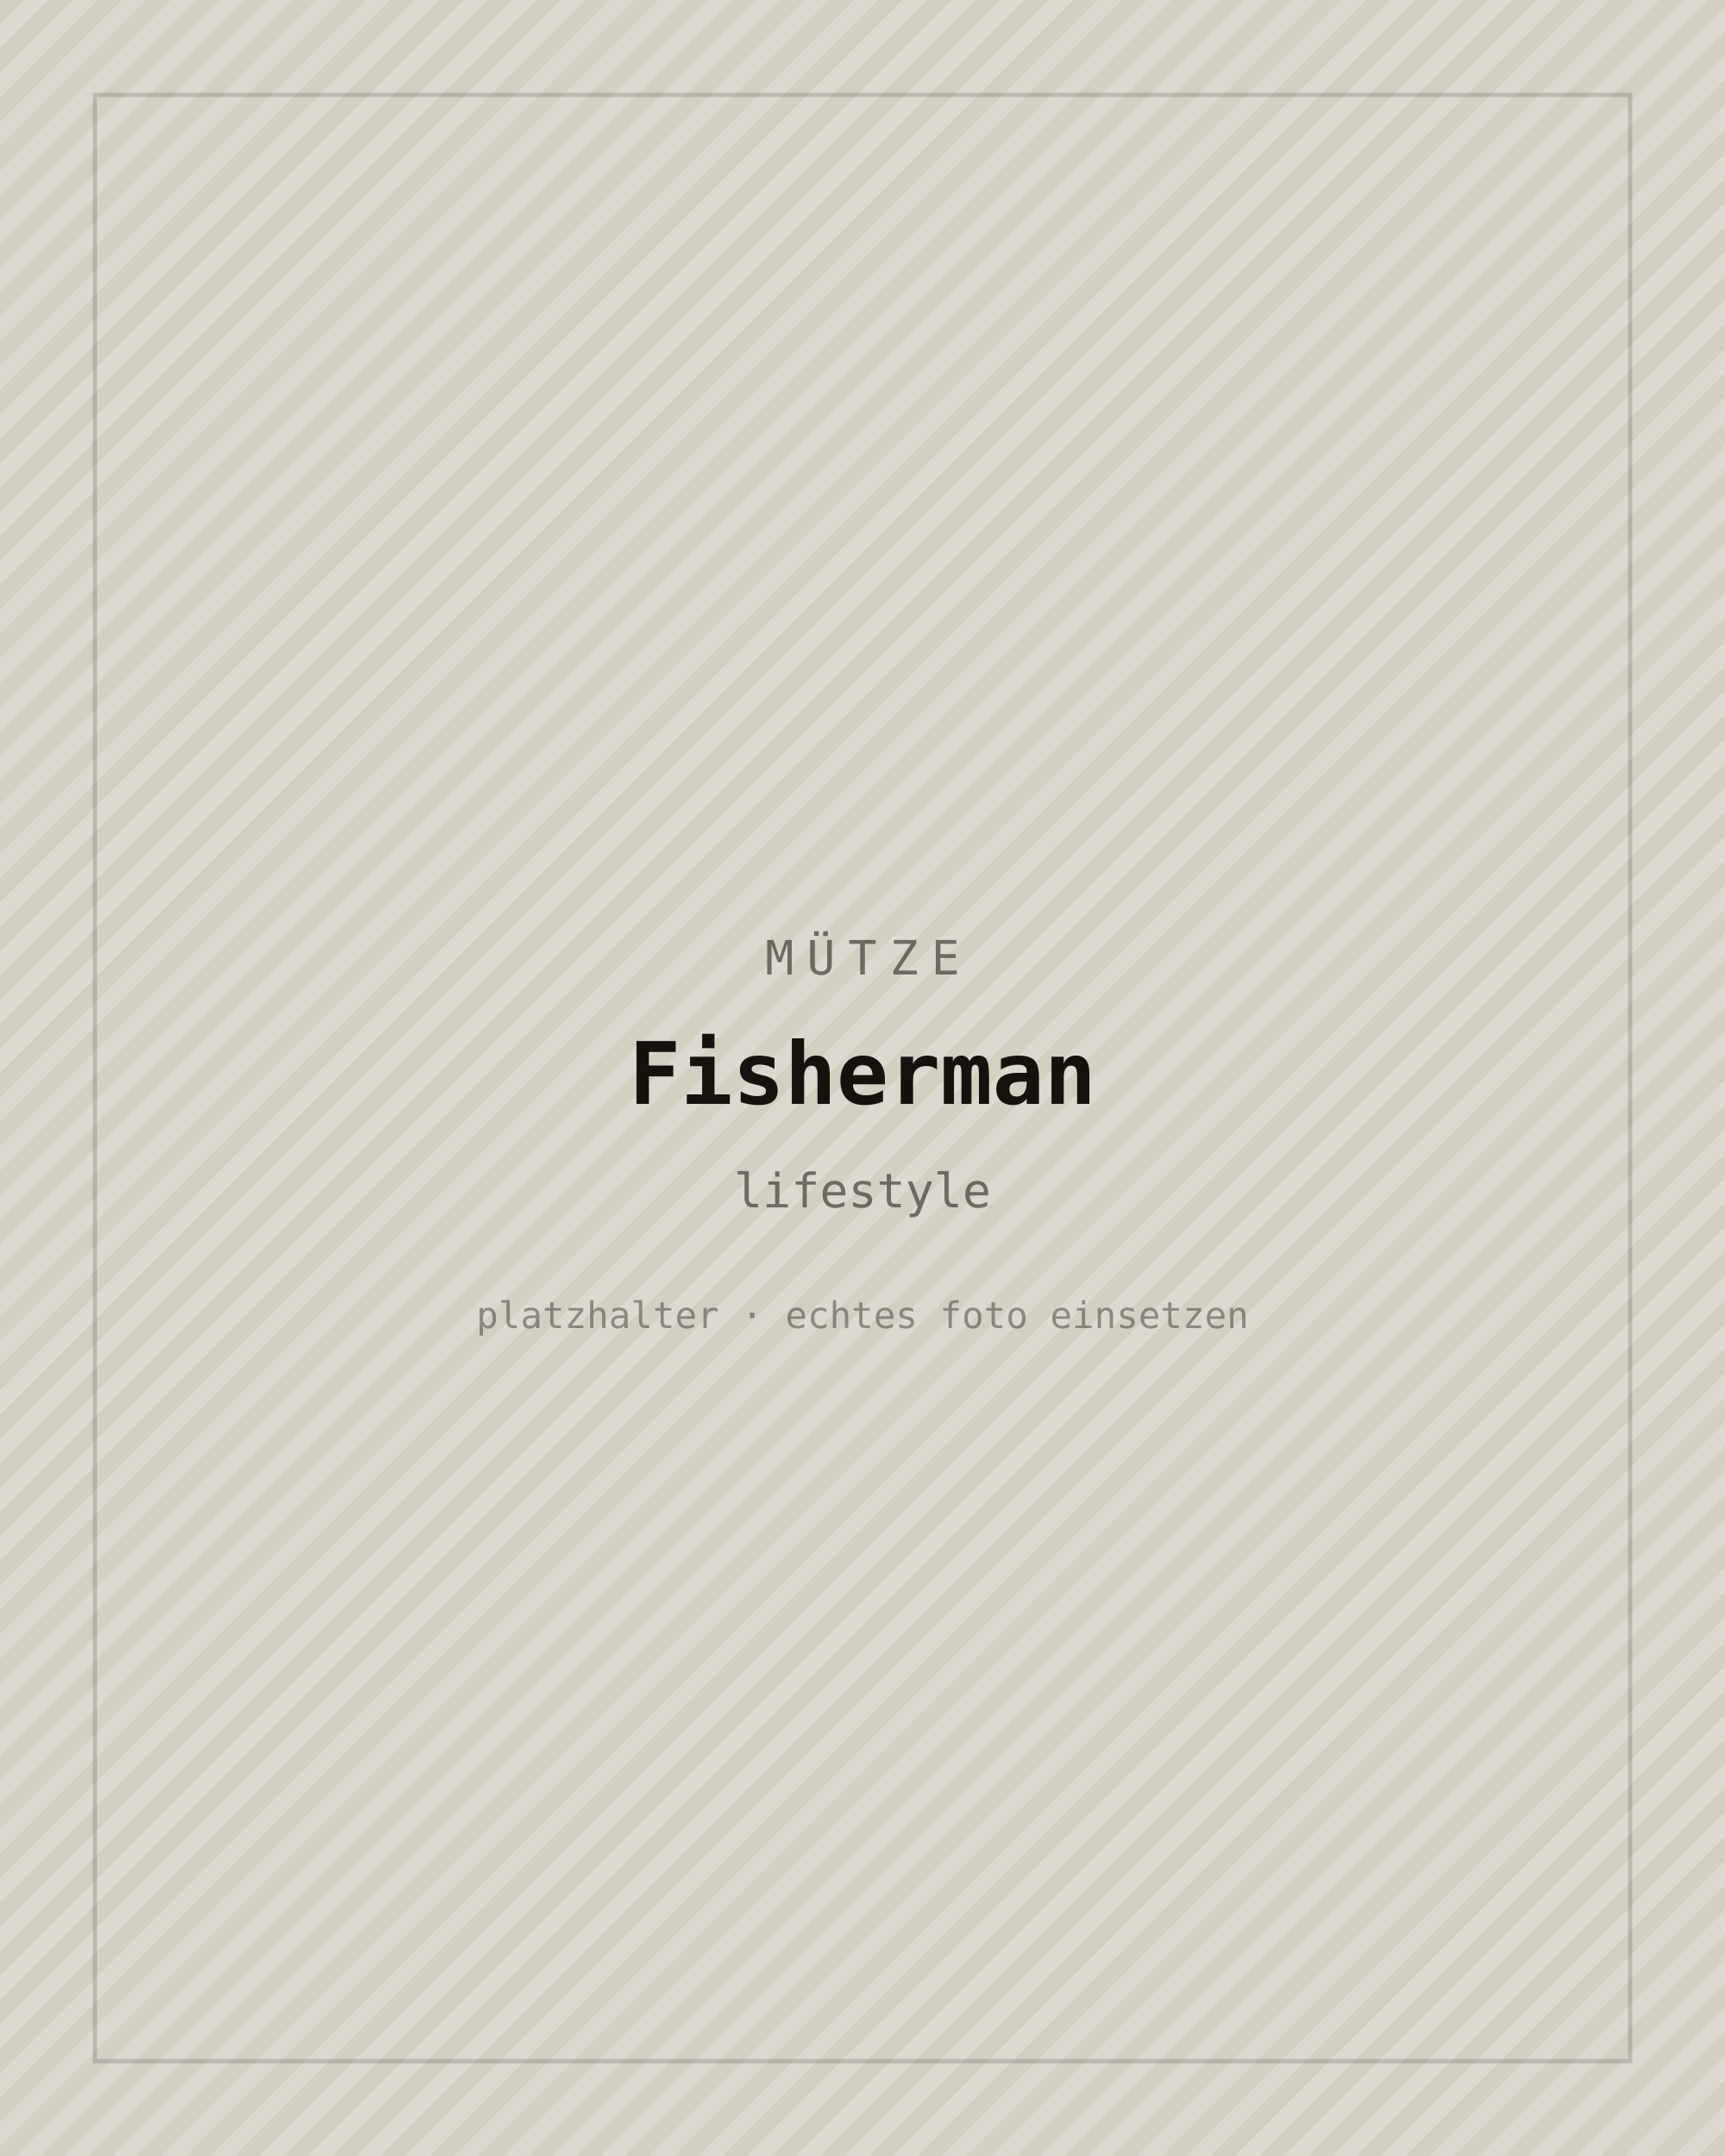
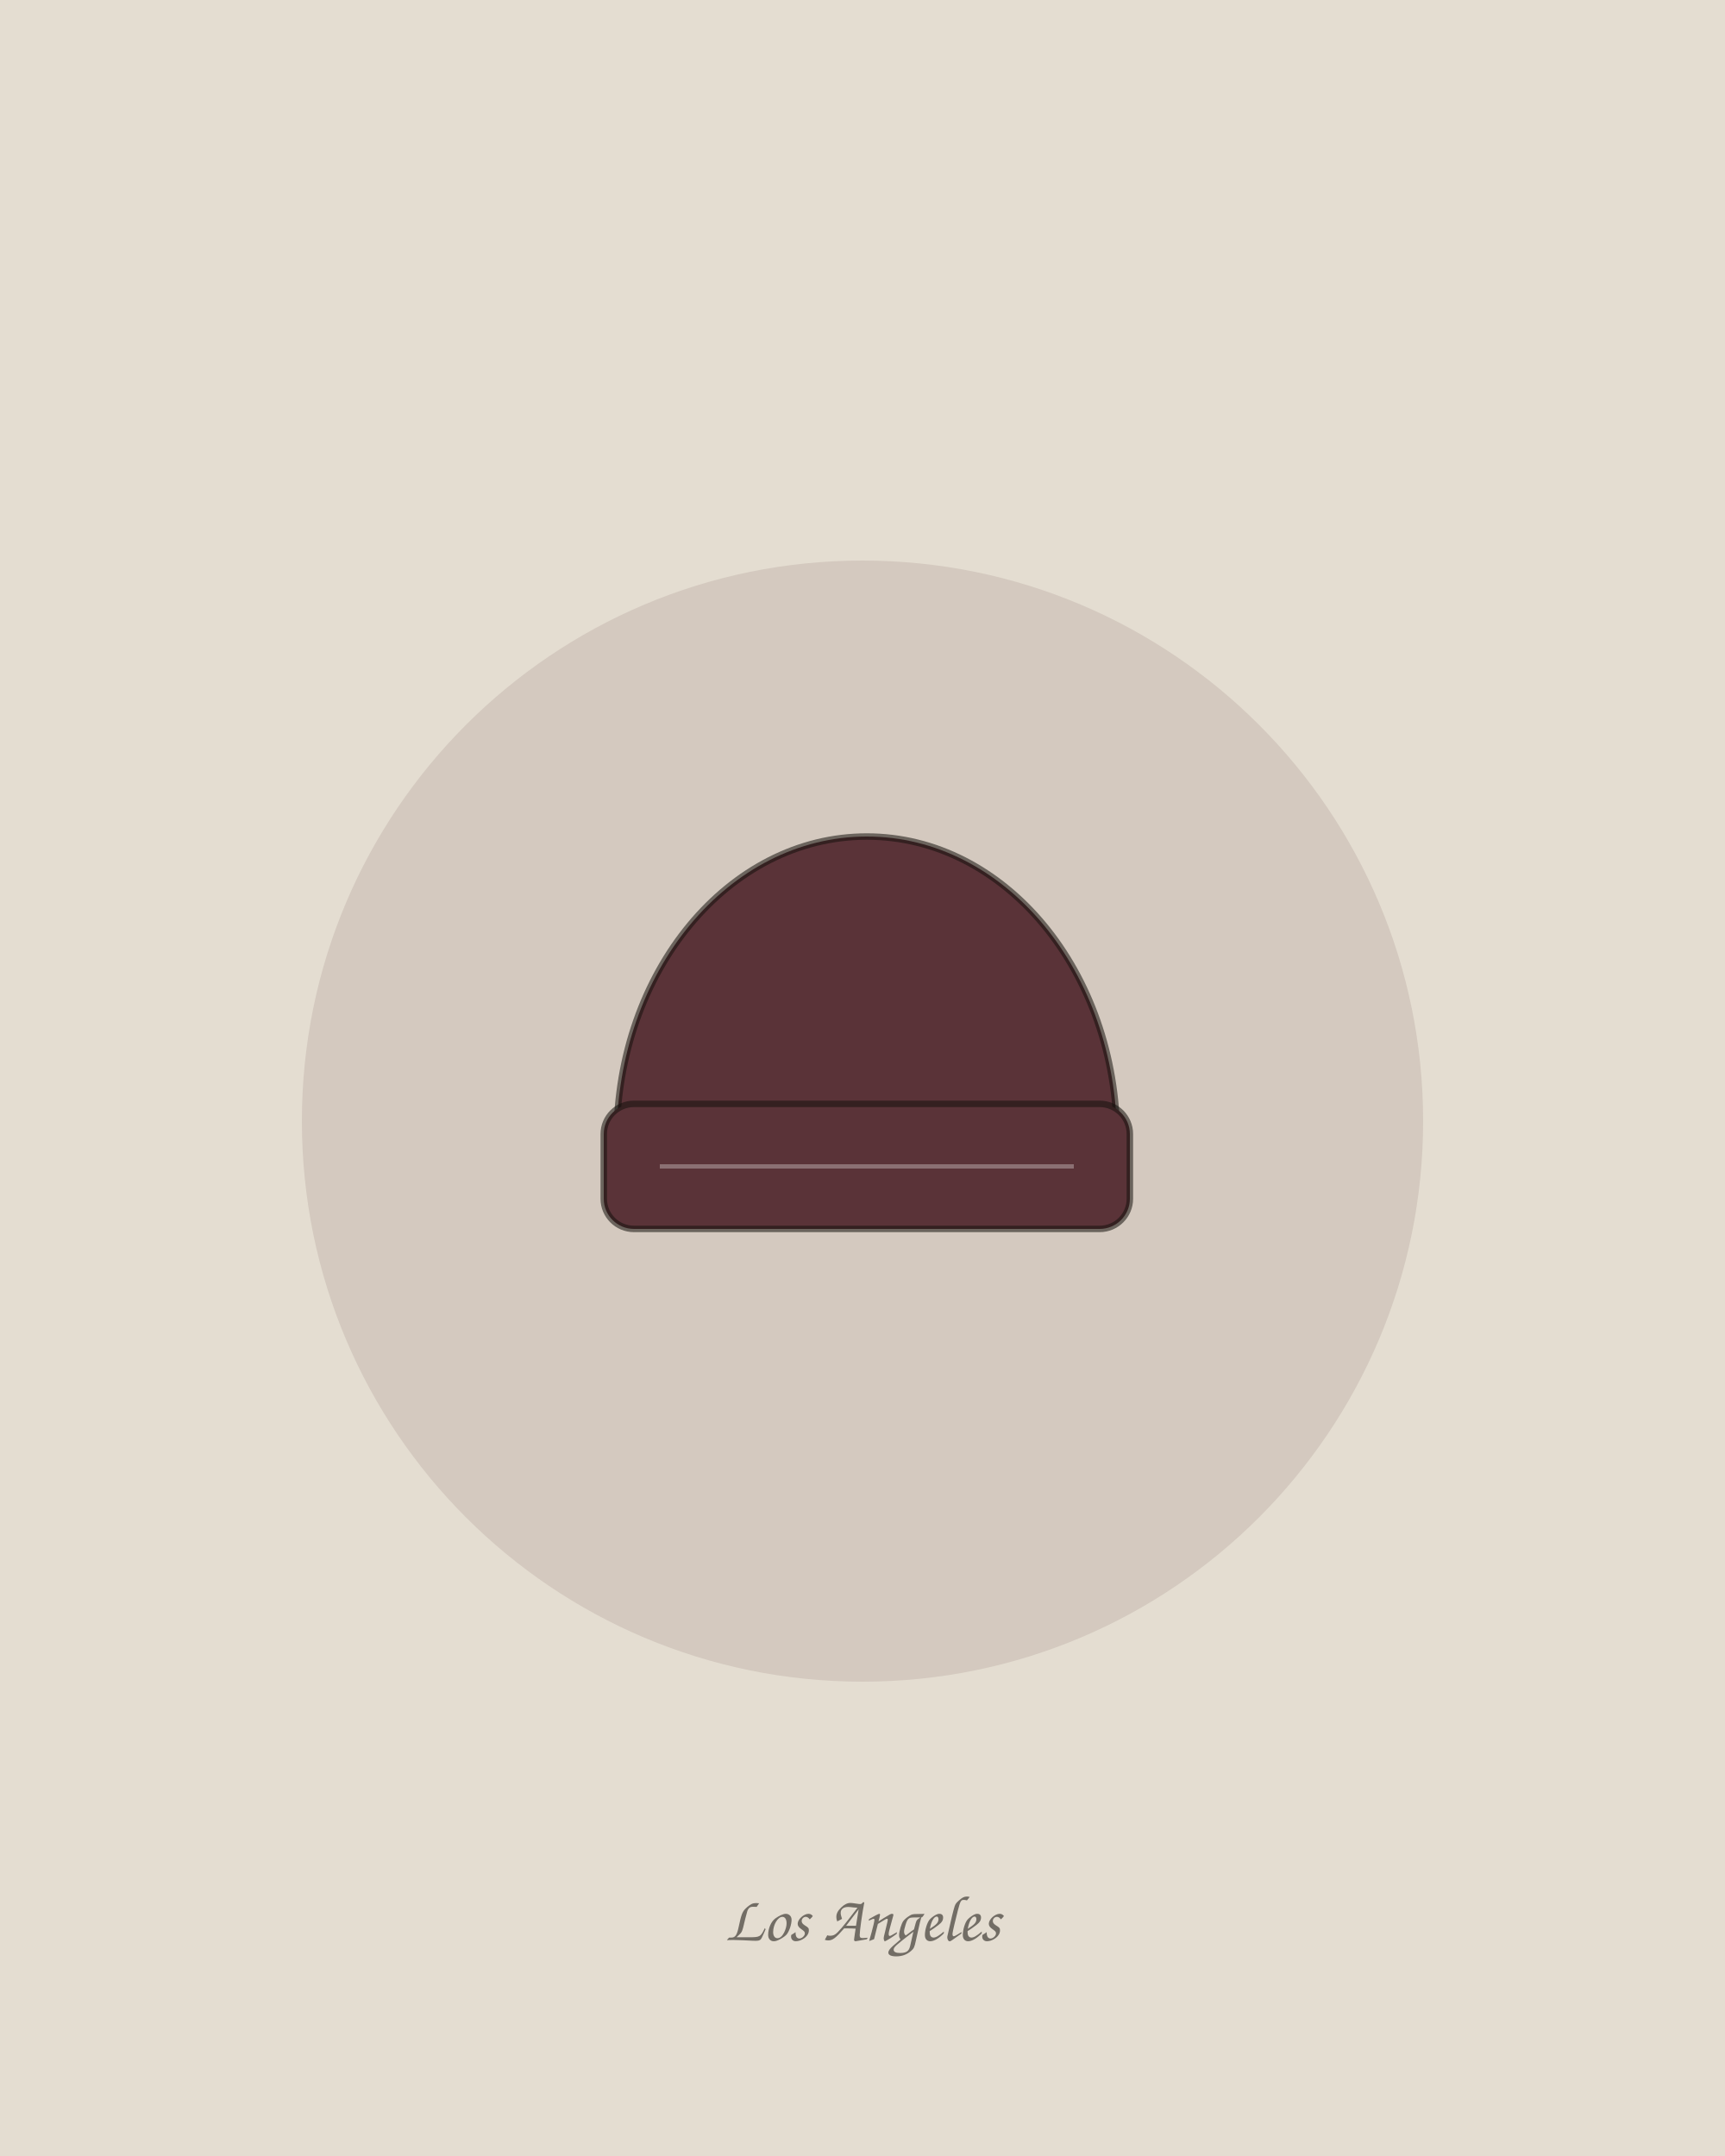
<svg xmlns="http://www.w3.org/2000/svg" viewBox="0 0 800 1000" width="800" height="1000">
-   <defs>
-     <pattern id="s" width="16" height="16" patternUnits="userSpaceOnUse" patternTransform="rotate(45)">
-       <rect width="16" height="16" fill="#ddd9cf" />
-       <rect width="8" height="16" fill="#d4cfc3" />
-     </pattern>
-   </defs>
-   <rect width="800" height="1000" fill="url(#s)" />
-   <rect x="44" y="44" width="712" height="912" fill="none" stroke="#15120e" stroke-opacity="0.16" stroke-width="2" />
-   <text x="400" y="452" text-anchor="middle" font-family="'Space Mono',monospace" font-size="22" letter-spacing="6" fill="#15120e" opacity="0.55">MÜTZE</text>
-   <text x="400" y="512" text-anchor="middle" font-family="'Space Mono',monospace" font-weight="700" font-size="40" fill="#15120e">Fisherman</text>
-   <text x="400" y="560" text-anchor="middle" font-family="'Space Mono',monospace" font-size="22" fill="#15120e" opacity="0.55">lifestyle</text>
-   <text x="400" y="616" text-anchor="middle" font-family="'Space Mono',monospace" font-size="17" fill="#15120e" opacity="0.4">platzhalter · echtes foto einsetzen</text>
+   <rect width="800" height="1000" fill="#e4ddd1" />
+   <circle cx="400" cy="520" r="260" fill="#5a3338" opacity="0.12" />
+   <path d="M286 528 a116 140 0 0 1 232 0 Z" fill="#5a3338" stroke="rgba(20,18,14,.55)" stroke-width="3" />
+   <rect x="280" y="512" width="244" height="58" rx="14" fill="#5a3338" stroke="rgba(20,18,14,.55)" stroke-width="3" />
+   <line x1="306" y1="541" x2="498" y2="541" stroke="rgba(255,255,255,.30)" stroke-width="2" />
+   <text x="400" y="900" text-anchor="middle" font-family="'Permanent Marker',cursive" font-size="30" fill="rgba(20,18,14,.55)">Los Angeles</text>
</svg>
